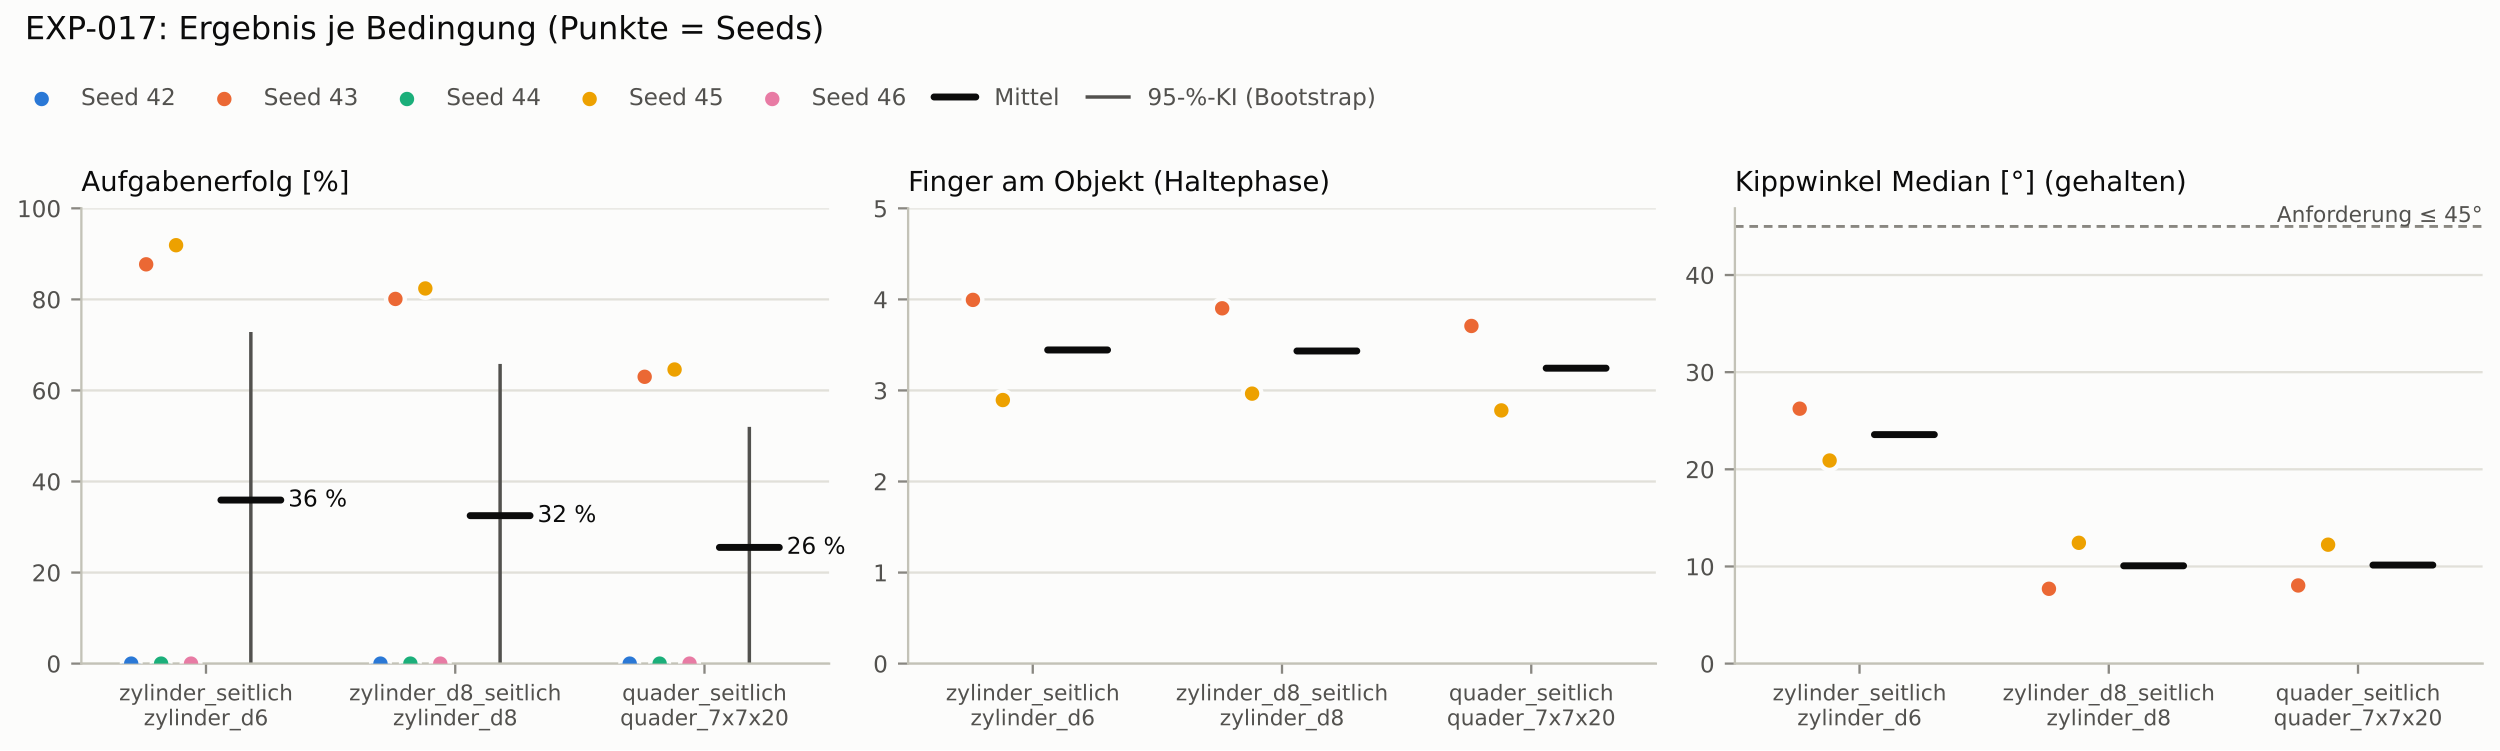
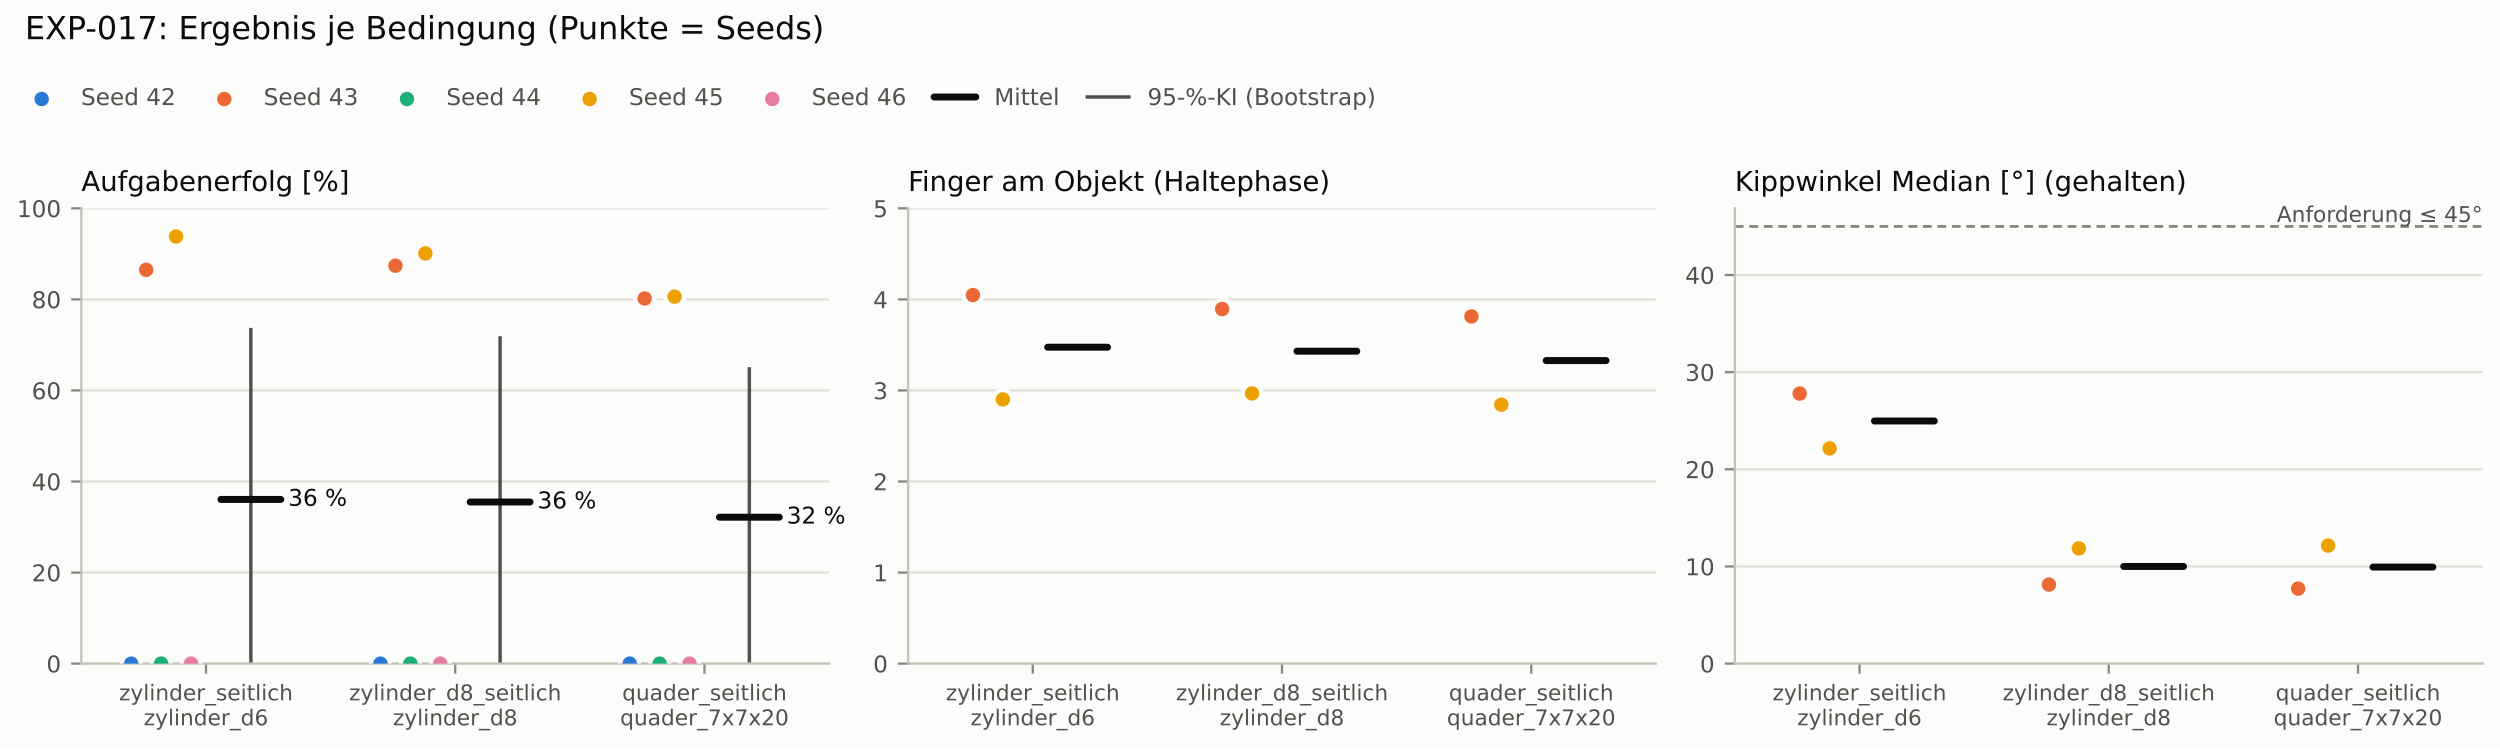
<svg xmlns="http://www.w3.org/2000/svg" xmlns:xlink="http://www.w3.org/1999/xlink" width="864pt" height="259.2pt" viewBox="0 0 864 259.2" version="1.1">
  <defs>
    <style type="text/css">*{stroke-linejoin: round; stroke-linecap: butt}</style>
  </defs>
  <g id="figure_1">
    <g id="patch_1">
      <path d="M 0 259.2  L 864 259.2  L 864 0  L 0 0  z " style="fill: #fcfcfb" />
    </g>
    <g id="axes_1">
      <g id="patch_2">
        <path d="M 28.12 229.343  L 286.54 229.343  L 286.54 72  L 28.12 72  z " style="fill: #fcfcfb" />
      </g>
      <g id="matplotlib.axis_1">
        <g id="xtick_1">
          <g id="line2d_1">
            <defs>
              <path id="m58accb9213" d="M 0 0  L 0 3.5  " style="stroke: #898781; stroke-width: 0.8" />
            </defs>
            <g>
              <use xlink:href="#m58accb9213" x="71.19" y="229.343" style="fill: #898781; stroke: #898781; stroke-width: 0.8" />
            </g>
          </g>
          <g id="text_1">
            <text style="font-size: 7.5px; font-family: 'DejaVu Sans'; fill: #52514e" transform="translate(41.14254 242.0418)">zylinder_seitlich</text>
            <text style="font-size: 7.5px; font-family: 'DejaVu Sans'; fill: #52514e" transform="translate(49.67086 250.6488)">zylinder_d6</text>
          </g>
        </g>
        <g id="xtick_2">
          <g id="line2d_2">
            <g>
              <use xlink:href="#m58accb9213" x="157.33" y="229.343" style="fill: #898781; stroke: #898781; stroke-width: 0.8" />
            </g>
          </g>
          <g id="text_2">
            <text style="font-size: 7.5px; font-family: 'DejaVu Sans'; fill: #52514e" transform="translate(120.6409 242.0418)">zylinder_d8_seitlich</text>
            <text style="font-size: 7.5px; font-family: 'DejaVu Sans'; fill: #52514e" transform="translate(135.8109 250.6488)">zylinder_d8</text>
          </g>
        </g>
        <g id="xtick_3">
          <g id="line2d_3">
            <g>
              <use xlink:href="#m58accb9213" x="243.47" y="229.343" style="fill: #898781; stroke: #898781; stroke-width: 0.8" />
            </g>
          </g>
          <g id="text_3">
            <text style="font-size: 7.5px; font-family: 'DejaVu Sans'; fill: #52514e" transform="translate(215.0151 242.0418)">quader_seitlich</text>
            <text style="font-size: 7.5px; font-family: 'DejaVu Sans'; fill: #52514e" transform="translate(214.3272 250.6488)">quader_7x7x20</text>
          </g>
        </g>
      </g>
      <g id="matplotlib.axis_2">
        <g id="ytick_1">
          <g id="line2d_4">
            <path d="M 28.12 229.343  L 286.54 229.343  " clip-path="url(#p3644f86f65)" style="fill: none; stroke: #e1e0d9; stroke-width: 0.8; stroke-linecap: square" />
          </g>
          <g id="line2d_5">
            <defs>
              <path id="m9dad78883e" d="M 0 0  L -3.5 0  " style="stroke: #898781; stroke-width: 0.8" />
            </defs>
            <g>
              <use xlink:href="#m9dad78883e" x="28.12" y="229.343" style="fill: #898781; stroke: #898781; stroke-width: 0.8" />
            </g>
          </g>
          <g id="text_4">
            <text style="font-size: 8px; font-family: 'DejaVu Sans'; text-anchor: end; fill: #52514e" x="21.12" y="232.382" transform="rotate(-0 21.12 232.3824)">0</text>
          </g>
        </g>
        <g id="ytick_2">
          <g id="line2d_6">
            <path d="M 28.12 197.874  L 286.54 197.874  " clip-path="url(#p3644f86f65)" style="fill: none; stroke: #e1e0d9; stroke-width: 0.8; stroke-linecap: square" />
          </g>
          <g id="line2d_7">
            <g>
              <use xlink:href="#m9dad78883e" x="28.12" y="197.874" style="fill: #898781; stroke: #898781; stroke-width: 0.8" />
            </g>
          </g>
          <g id="text_5">
            <text style="font-size: 8px; font-family: 'DejaVu Sans'; text-anchor: end; fill: #52514e" x="21.12" y="200.914" transform="rotate(-0 21.12 200.9138)">20</text>
          </g>
        </g>
        <g id="ytick_3">
          <g id="line2d_8">
            <path d="M 28.12 166.406  L 286.54 166.406  " clip-path="url(#p3644f86f65)" style="fill: none; stroke: #e1e0d9; stroke-width: 0.8; stroke-linecap: square" />
          </g>
          <g id="line2d_9">
            <g>
              <use xlink:href="#m9dad78883e" x="28.12" y="166.406" style="fill: #898781; stroke: #898781; stroke-width: 0.8" />
            </g>
          </g>
          <g id="text_6">
            <text style="font-size: 8px; font-family: 'DejaVu Sans'; text-anchor: end; fill: #52514e" x="21.12" y="169.445" transform="rotate(-0 21.12 169.4452)">40</text>
          </g>
        </g>
        <g id="ytick_4">
          <g id="line2d_10">
            <path d="M 28.12 134.937  L 286.54 134.937  " clip-path="url(#p3644f86f65)" style="fill: none; stroke: #e1e0d9; stroke-width: 0.8; stroke-linecap: square" />
          </g>
          <g id="line2d_11">
            <g>
              <use xlink:href="#m9dad78883e" x="28.12" y="134.937" style="fill: #898781; stroke: #898781; stroke-width: 0.8" />
            </g>
          </g>
          <g id="text_7">
            <text style="font-size: 8px; font-family: 'DejaVu Sans'; text-anchor: end; fill: #52514e" x="21.12" y="137.977" transform="rotate(-0 21.12 137.9766)">60</text>
          </g>
        </g>
        <g id="ytick_5">
          <g id="line2d_12">
            <path d="M 28.12 103.469  L 286.54 103.469  " clip-path="url(#p3644f86f65)" style="fill: none; stroke: #e1e0d9; stroke-width: 0.8; stroke-linecap: square" />
          </g>
          <g id="line2d_13">
            <g>
              <use xlink:href="#m9dad78883e" x="28.12" y="103.469" style="fill: #898781; stroke: #898781; stroke-width: 0.8" />
            </g>
          </g>
          <g id="text_8">
            <text style="font-size: 8px; font-family: 'DejaVu Sans'; text-anchor: end; fill: #52514e" x="21.12" y="106.508" transform="rotate(-0 21.12 106.508)">80</text>
          </g>
        </g>
        <g id="ytick_6">
          <g id="line2d_14">
            <path d="M 28.12 72  L 286.54 72  " clip-path="url(#p3644f86f65)" style="fill: none; stroke: #e1e0d9; stroke-width: 0.8; stroke-linecap: square" />
          </g>
          <g id="line2d_15">
            <g>
              <use xlink:href="#m9dad78883e" x="28.12" y="72" style="fill: #898781; stroke: #898781; stroke-width: 0.8" />
            </g>
          </g>
          <g id="text_9">
            <text style="font-size: 8px; font-family: 'DejaVu Sans'; text-anchor: end; fill: #52514e" x="21.12" y="75.039" transform="rotate(-0 21.12 75.03938)">100</text>
          </g>
        </g>
      </g>
      <g id="line2d_16">
-         <path d="M 86.695 229.343  L 86.695 115.33  " clip-path="url(#p3644f86f65)" style="fill: none; stroke: #52514e; stroke-width: 1.2; stroke-linecap: square" />
+         <path d="M 86.695 229.343  L 86.695 113.913  " clip-path="url(#p3644f86f65)" style="fill: none; stroke: #52514e; stroke-width: 1.2; stroke-linecap: square" />
      </g>
      <g id="line2d_17">
-         <path d="M 172.835 229.343  L 172.835 126.377  " clip-path="url(#p3644f86f65)" style="fill: none; stroke: #52514e; stroke-width: 1.2; stroke-linecap: square" />
+         <path d="M 172.835 229.343  L 172.835 116.811  " clip-path="url(#p3644f86f65)" style="fill: none; stroke: #52514e; stroke-width: 1.2; stroke-linecap: square" />
      </g>
      <g id="line2d_18">
-         <path d="M 258.975 229.343  L 258.975 148.122  " clip-path="url(#p3644f86f65)" style="fill: none; stroke: #52514e; stroke-width: 1.2; stroke-linecap: square" />
+         <path d="M 258.975 229.343  L 258.975 127.511  " clip-path="url(#p3644f86f65)" style="fill: none; stroke: #52514e; stroke-width: 1.2; stroke-linecap: square" />
      </g>
      <g id="patch_3">
        <path d="M 28.12 229.343  L 28.12 72  " style="fill: none; stroke: #c3c2b7; stroke-width: 0.8; stroke-linejoin: miter; stroke-linecap: square" />
      </g>
      <g id="patch_4">
        <path d="M 28.12 229.343  L 286.54 229.343  " style="fill: none; stroke: #c3c2b7; stroke-width: 0.8; stroke-linejoin: miter; stroke-linecap: square" />
      </g>
      <g id="PathCollection_1">
        <defs>
          <path id="mca039b3b7a" d="M 0 3.24  C 0.859 3.24 1.684 2.899 2.291 2.291  C 2.899 1.684 3.24 0.859 3.24 0  C 3.24 -0.859 2.899 -1.684 2.291 -2.291  C 1.684 -2.899 0.859 -3.24 0 -3.24  C -0.859 -3.24 -1.684 -2.899 -2.291 -2.291  C -2.899 -1.684 -3.24 -0.859 -3.24 0  C -3.24 0.859 -2.899 1.684 -2.291 2.291  C -1.684 2.899 -0.859 3.24 0 3.24  z " style="stroke: #fcfcfb; stroke-width: 1.5" />
        </defs>
        <g clip-path="url(#p3644f86f65)">
          <use xlink:href="#mca039b3b7a" x="45.348" y="229.343" style="fill: #2a78d6; stroke: #fcfcfb; stroke-width: 1.5" />
        </g>
      </g>
      <g id="PathCollection_2">
        <defs>
          <path id="mad60531d98" d="M 0 3.24  C 0.859 3.24 1.684 2.899 2.291 2.291  C 2.899 1.684 3.24 0.859 3.24 0  C 3.24 -0.859 2.899 -1.684 2.291 -2.291  C 1.684 -2.899 0.859 -3.24 0 -3.24  C -0.859 -3.24 -1.684 -2.899 -2.291 -2.291  C -2.899 -1.684 -3.24 -0.859 -3.24 0  C -3.24 0.859 -2.899 1.684 -2.291 2.291  C -1.684 2.899 -0.859 3.24 0 3.24  z " style="stroke: #fcfcfb; stroke-width: 1.5" />
        </defs>
        <g clip-path="url(#p3644f86f65)">
-           <use xlink:href="#mad60531d98" x="50.516" y="91.353" style="fill: #eb6834; stroke: #fcfcfb; stroke-width: 1.5" />
+           <use xlink:href="#mad60531d98" x="50.516" y="93.241" style="fill: #eb6834; stroke: #fcfcfb; stroke-width: 1.5" />
        </g>
      </g>
      <g id="PathCollection_3">
        <defs>
          <path id="m714ce0a95e" d="M 0 3.24  C 0.859 3.24 1.684 2.899 2.291 2.291  C 2.899 1.684 3.24 0.859 3.24 0  C 3.24 -0.859 2.899 -1.684 2.291 -2.291  C 1.684 -2.899 0.859 -3.24 0 -3.24  C -0.859 -3.24 -1.684 -2.899 -2.291 -2.291  C -2.899 -1.684 -3.24 -0.859 -3.24 0  C -3.24 0.859 -2.899 1.684 -2.291 2.291  C -1.684 2.899 -0.859 3.24 0 3.24  z " style="stroke: #fcfcfb; stroke-width: 1.5" />
        </defs>
        <g clip-path="url(#p3644f86f65)">
          <use xlink:href="#m714ce0a95e" x="55.685" y="229.343" style="fill: #1baf7a; stroke: #fcfcfb; stroke-width: 1.5" />
        </g>
      </g>
      <g id="PathCollection_4">
        <defs>
          <path id="m7a2aedde1b" d="M 0 3.24  C 0.859 3.24 1.684 2.899 2.291 2.291  C 2.899 1.684 3.24 0.859 3.24 0  C 3.24 -0.859 2.899 -1.684 2.291 -2.291  C 1.684 -2.899 0.859 -3.24 0 -3.24  C -0.859 -3.24 -1.684 -2.899 -2.291 -2.291  C -2.899 -1.684 -3.24 -0.859 -3.24 0  C -3.24 0.859 -2.899 1.684 -2.291 2.291  C -1.684 2.899 -0.859 3.24 0 3.24  z " style="stroke: #fcfcfb; stroke-width: 1.5" />
        </defs>
        <g clip-path="url(#p3644f86f65)">
-           <use xlink:href="#m7a2aedde1b" x="60.853" y="84.745" style="fill: #eda100; stroke: #fcfcfb; stroke-width: 1.5" />
+           <use xlink:href="#m7a2aedde1b" x="60.853" y="81.755" style="fill: #eda100; stroke: #fcfcfb; stroke-width: 1.5" />
        </g>
      </g>
      <g id="PathCollection_5">
        <defs>
          <path id="md37247794b" d="M 0 3.24  C 0.859 3.24 1.684 2.899 2.291 2.291  C 2.899 1.684 3.24 0.859 3.24 0  C 3.24 -0.859 2.899 -1.684 2.291 -2.291  C 1.684 -2.899 0.859 -3.24 0 -3.24  C -0.859 -3.24 -1.684 -2.899 -2.291 -2.291  C -2.899 -1.684 -3.24 -0.859 -3.24 0  C -3.24 0.859 -2.899 1.684 -2.291 2.291  C -1.684 2.899 -0.859 3.24 0 3.24  z " style="stroke: #fcfcfb; stroke-width: 1.5" />
        </defs>
        <g clip-path="url(#p3644f86f65)">
          <use xlink:href="#md37247794b" x="66.022" y="229.343" style="fill: #e87ba4; stroke: #fcfcfb; stroke-width: 1.5" />
        </g>
      </g>
      <g id="text_10">
-         <text style="font-size: 8px; font-family: 'DejaVu Sans'; text-anchor: start; fill: #0b0b0b" x="99.616" y="175.033" transform="rotate(-0 99.6162 175.0329)">36 %</text>
+         <text style="font-size: 8px; font-family: 'DejaVu Sans'; text-anchor: start; fill: #0b0b0b" x="99.616" y="174.813" transform="rotate(-0 99.6162 174.8126)">36 %</text>
      </g>
      <g id="PathCollection_6">
        <g clip-path="url(#p3644f86f65)">
          <use xlink:href="#mca039b3b7a" x="131.488" y="229.343" style="fill: #2a78d6; stroke: #fcfcfb; stroke-width: 1.5" />
        </g>
      </g>
      <g id="PathCollection_7">
        <g clip-path="url(#p3644f86f65)">
-           <use xlink:href="#mad60531d98" x="136.656" y="103.311" style="fill: #eb6834; stroke: #fcfcfb; stroke-width: 1.5" />
+           <use xlink:href="#mad60531d98" x="136.656" y="91.825" style="fill: #eb6834; stroke: #fcfcfb; stroke-width: 1.5" />
        </g>
      </g>
      <g id="PathCollection_8">
        <g clip-path="url(#p3644f86f65)">
          <use xlink:href="#m714ce0a95e" x="141.825" y="229.343" style="fill: #1baf7a; stroke: #fcfcfb; stroke-width: 1.5" />
        </g>
      </g>
      <g id="PathCollection_9">
        <g clip-path="url(#p3644f86f65)">
-           <use xlink:href="#m7a2aedde1b" x="146.993" y="99.692" style="fill: #eda100; stroke: #fcfcfb; stroke-width: 1.5" />
+           <use xlink:href="#m7a2aedde1b" x="146.993" y="87.577" style="fill: #eda100; stroke: #fcfcfb; stroke-width: 1.5" />
        </g>
      </g>
      <g id="PathCollection_10">
        <g clip-path="url(#p3644f86f65)">
          <use xlink:href="#md37247794b" x="152.162" y="229.343" style="fill: #e87ba4; stroke: #fcfcfb; stroke-width: 1.5" />
        </g>
      </g>
      <g id="text_11">
-         <text style="font-size: 8px; font-family: 'DejaVu Sans'; text-anchor: start; fill: #0b0b0b" x="185.756" y="180.414" transform="rotate(-0 185.7562 180.414)">32 %</text>
+         <text style="font-size: 8px; font-family: 'DejaVu Sans'; text-anchor: start; fill: #0b0b0b" x="185.756" y="175.694" transform="rotate(-0 185.7562 175.6937)">36 %</text>
      </g>
      <g id="PathCollection_11">
        <g clip-path="url(#p3644f86f65)">
          <use xlink:href="#mca039b3b7a" x="217.628" y="229.343" style="fill: #2a78d6; stroke: #fcfcfb; stroke-width: 1.5" />
        </g>
      </g>
      <g id="PathCollection_12">
        <g clip-path="url(#p3644f86f65)">
-           <use xlink:href="#mad60531d98" x="222.796" y="130.217" style="fill: #eb6834; stroke: #fcfcfb; stroke-width: 1.5" />
+           <use xlink:href="#mad60531d98" x="222.796" y="103.154" style="fill: #eb6834; stroke: #fcfcfb; stroke-width: 1.5" />
        </g>
      </g>
      <g id="PathCollection_13">
        <g clip-path="url(#p3644f86f65)">
          <use xlink:href="#m714ce0a95e" x="227.965" y="229.343" style="fill: #1baf7a; stroke: #fcfcfb; stroke-width: 1.5" />
        </g>
      </g>
      <g id="PathCollection_14">
        <g clip-path="url(#p3644f86f65)">
-           <use xlink:href="#m7a2aedde1b" x="233.133" y="127.699" style="fill: #eda100; stroke: #fcfcfb; stroke-width: 1.5" />
+           <use xlink:href="#m7a2aedde1b" x="233.133" y="102.525" style="fill: #eda100; stroke: #fcfcfb; stroke-width: 1.5" />
        </g>
      </g>
      <g id="PathCollection_15">
        <g clip-path="url(#p3644f86f65)">
          <use xlink:href="#md37247794b" x="238.302" y="229.343" style="fill: #e87ba4; stroke: #fcfcfb; stroke-width: 1.5" />
        </g>
      </g>
      <g id="text_12">
-         <text style="font-size: 8px; font-family: 'DejaVu Sans'; text-anchor: start; fill: #0b0b0b" x="271.896" y="191.397" transform="rotate(-0 271.8962 191.3966)">26 %</text>
+         <text style="font-size: 8px; font-family: 'DejaVu Sans'; text-anchor: start; fill: #0b0b0b" x="271.896" y="180.949" transform="rotate(-0 271.8962 180.949)">32 %</text>
      </g>
      <g id="text_13">
        <text style="font-size: 9.5px; font-family: 'DejaVu Sans'; text-anchor: start; fill: #0b0b0b" x="28.12" y="66" transform="rotate(-0 28.12 66)">Aufgabenerfolg [%]</text>
      </g>
      <g id="line2d_19">
-         <path d="M 76.358 172.825  L 97.032 172.825  " clip-path="url(#p3644f86f65)" style="fill: none; stroke: #0b0b0b; stroke-width: 2.4; stroke-linecap: round" />
+         <path d="M 76.358 172.605  L 97.032 172.605  " clip-path="url(#p3644f86f65)" style="fill: none; stroke: #0b0b0b; stroke-width: 2.4; stroke-linecap: round" />
      </g>
      <g id="line2d_20">
-         <path d="M 162.498 178.207  L 183.172 178.207  " clip-path="url(#p3644f86f65)" style="fill: none; stroke: #0b0b0b; stroke-width: 2.4; stroke-linecap: round" />
+         <path d="M 162.498 173.486  L 183.172 173.486  " clip-path="url(#p3644f86f65)" style="fill: none; stroke: #0b0b0b; stroke-width: 2.4; stroke-linecap: round" />
      </g>
      <g id="line2d_21">
-         <path d="M 248.638 189.189  L 269.312 189.189  " clip-path="url(#p3644f86f65)" style="fill: none; stroke: #0b0b0b; stroke-width: 2.4; stroke-linecap: round" />
+         <path d="M 248.638 178.741  L 269.312 178.741  " clip-path="url(#p3644f86f65)" style="fill: none; stroke: #0b0b0b; stroke-width: 2.4; stroke-linecap: round" />
      </g>
    </g>
    <g id="axes_2">
      <g id="patch_5">
        <path d="M 313.85 229.343  L 572.27 229.343  L 572.27 72  L 313.85 72  z " style="fill: #fcfcfb" />
      </g>
      <g id="matplotlib.axis_3">
        <g id="xtick_4">
          <g id="line2d_22">
            <g>
              <use xlink:href="#m58accb9213" x="356.92" y="229.343" style="fill: #898781; stroke: #898781; stroke-width: 0.8" />
            </g>
          </g>
          <g id="text_14">
            <text style="font-size: 7.5px; font-family: 'DejaVu Sans'; fill: #52514e" transform="translate(326.8725 242.0418)">zylinder_seitlich</text>
            <text style="font-size: 7.5px; font-family: 'DejaVu Sans'; fill: #52514e" transform="translate(335.4009 250.6488)">zylinder_d6</text>
          </g>
        </g>
        <g id="xtick_5">
          <g id="line2d_23">
            <g>
              <use xlink:href="#m58accb9213" x="443.06" y="229.343" style="fill: #898781; stroke: #898781; stroke-width: 0.8" />
            </g>
          </g>
          <g id="text_15">
            <text style="font-size: 7.5px; font-family: 'DejaVu Sans'; fill: #52514e" transform="translate(406.3709 242.0418)">zylinder_d8_seitlich</text>
            <text style="font-size: 7.5px; font-family: 'DejaVu Sans'; fill: #52514e" transform="translate(421.5409 250.6488)">zylinder_d8</text>
          </g>
        </g>
        <g id="xtick_6">
          <g id="line2d_24">
            <g>
              <use xlink:href="#m58accb9213" x="529.2" y="229.343" style="fill: #898781; stroke: #898781; stroke-width: 0.8" />
            </g>
          </g>
          <g id="text_16">
            <text style="font-size: 7.5px; font-family: 'DejaVu Sans'; fill: #52514e" transform="translate(500.7451 242.0418)">quader_seitlich</text>
            <text style="font-size: 7.5px; font-family: 'DejaVu Sans'; fill: #52514e" transform="translate(500.0572 250.6488)">quader_7x7x20</text>
          </g>
        </g>
      </g>
      <g id="matplotlib.axis_4">
        <g id="ytick_7">
          <g id="line2d_25">
            <path d="M 313.85 229.343  L 572.27 229.343  " clip-path="url(#pb0e42f1c8e)" style="fill: none; stroke: #e1e0d9; stroke-width: 0.8; stroke-linecap: square" />
          </g>
          <g id="line2d_26">
            <g>
              <use xlink:href="#m9dad78883e" x="313.85" y="229.343" style="fill: #898781; stroke: #898781; stroke-width: 0.8" />
            </g>
          </g>
          <g id="text_17">
            <text style="font-size: 8px; font-family: 'DejaVu Sans'; text-anchor: end; fill: #52514e" x="306.85" y="232.382" transform="rotate(-0 306.85 232.3824)">0</text>
          </g>
        </g>
        <g id="ytick_8">
          <g id="line2d_27">
            <path d="M 313.85 197.874  L 572.27 197.874  " clip-path="url(#pb0e42f1c8e)" style="fill: none; stroke: #e1e0d9; stroke-width: 0.8; stroke-linecap: square" />
          </g>
          <g id="line2d_28">
            <g>
              <use xlink:href="#m9dad78883e" x="313.85" y="197.874" style="fill: #898781; stroke: #898781; stroke-width: 0.8" />
            </g>
          </g>
          <g id="text_18">
            <text style="font-size: 8px; font-family: 'DejaVu Sans'; text-anchor: end; fill: #52514e" x="306.85" y="200.914" transform="rotate(-0 306.85 200.9138)">1</text>
          </g>
        </g>
        <g id="ytick_9">
          <g id="line2d_29">
            <path d="M 313.85 166.406  L 572.27 166.406  " clip-path="url(#pb0e42f1c8e)" style="fill: none; stroke: #e1e0d9; stroke-width: 0.8; stroke-linecap: square" />
          </g>
          <g id="line2d_30">
            <g>
              <use xlink:href="#m9dad78883e" x="313.85" y="166.406" style="fill: #898781; stroke: #898781; stroke-width: 0.8" />
            </g>
          </g>
          <g id="text_19">
            <text style="font-size: 8px; font-family: 'DejaVu Sans'; text-anchor: end; fill: #52514e" x="306.85" y="169.445" transform="rotate(-0 306.85 169.4452)">2</text>
          </g>
        </g>
        <g id="ytick_10">
          <g id="line2d_31">
            <path d="M 313.85 134.937  L 572.27 134.937  " clip-path="url(#pb0e42f1c8e)" style="fill: none; stroke: #e1e0d9; stroke-width: 0.8; stroke-linecap: square" />
          </g>
          <g id="line2d_32">
            <g>
              <use xlink:href="#m9dad78883e" x="313.85" y="134.937" style="fill: #898781; stroke: #898781; stroke-width: 0.8" />
            </g>
          </g>
          <g id="text_20">
            <text style="font-size: 8px; font-family: 'DejaVu Sans'; text-anchor: end; fill: #52514e" x="306.85" y="137.977" transform="rotate(-0 306.85 137.9766)">3</text>
          </g>
        </g>
        <g id="ytick_11">
          <g id="line2d_33">
            <path d="M 313.85 103.469  L 572.27 103.469  " clip-path="url(#pb0e42f1c8e)" style="fill: none; stroke: #e1e0d9; stroke-width: 0.8; stroke-linecap: square" />
          </g>
          <g id="line2d_34">
            <g>
              <use xlink:href="#m9dad78883e" x="313.85" y="103.469" style="fill: #898781; stroke: #898781; stroke-width: 0.8" />
            </g>
          </g>
          <g id="text_21">
            <text style="font-size: 8px; font-family: 'DejaVu Sans'; text-anchor: end; fill: #52514e" x="306.85" y="106.508" transform="rotate(-0 306.85 106.508)">4</text>
          </g>
        </g>
        <g id="ytick_12">
          <g id="line2d_35">
            <path d="M 313.85 72  L 572.27 72  " clip-path="url(#pb0e42f1c8e)" style="fill: none; stroke: #e1e0d9; stroke-width: 0.8; stroke-linecap: square" />
          </g>
          <g id="line2d_36">
            <g>
              <use xlink:href="#m9dad78883e" x="313.85" y="72" style="fill: #898781; stroke: #898781; stroke-width: 0.8" />
            </g>
          </g>
          <g id="text_22">
            <text style="font-size: 8px; font-family: 'DejaVu Sans'; text-anchor: end; fill: #52514e" x="306.85" y="75.039" transform="rotate(-0 306.85 75.03938)">5</text>
          </g>
        </g>
      </g>
      <g id="patch_6">
        <path d="M 313.85 229.343  L 313.85 72  " style="fill: none; stroke: #c3c2b7; stroke-width: 0.8; stroke-linejoin: miter; stroke-linecap: square" />
      </g>
      <g id="patch_7">
        <path d="M 313.85 229.343  L 572.27 229.343  " style="fill: none; stroke: #c3c2b7; stroke-width: 0.8; stroke-linejoin: miter; stroke-linecap: square" />
      </g>
      <g id="PathCollection_16">
        <g clip-path="url(#pb0e42f1c8e)">
-           <use xlink:href="#mad60531d98" x="336.246" y="103.644" style="fill: #eb6834; stroke: #fcfcfb; stroke-width: 1.5" />
+           <use xlink:href="#mad60531d98" x="336.246" y="101.968" style="fill: #eb6834; stroke: #fcfcfb; stroke-width: 1.5" />
        </g>
      </g>
      <g id="PathCollection_17">
        <g clip-path="url(#pb0e42f1c8e)">
-           <use xlink:href="#m7a2aedde1b" x="346.583" y="138.254" style="fill: #eda100; stroke: #fcfcfb; stroke-width: 1.5" />
+           <use xlink:href="#m7a2aedde1b" x="346.583" y="138.031" style="fill: #eda100; stroke: #fcfcfb; stroke-width: 1.5" />
        </g>
      </g>
      <g id="PathCollection_18">
        <g clip-path="url(#pb0e42f1c8e)">
-           <use xlink:href="#mad60531d98" x="422.386" y="106.551" style="fill: #eb6834; stroke: #fcfcfb; stroke-width: 1.5" />
+           <use xlink:href="#mad60531d98" x="422.386" y="106.8" style="fill: #eb6834; stroke: #fcfcfb; stroke-width: 1.5" />
        </g>
      </g>
      <g id="PathCollection_19">
        <g clip-path="url(#pb0e42f1c8e)">
-           <use xlink:href="#m7a2aedde1b" x="432.723" y="136.041" style="fill: #eda100; stroke: #fcfcfb; stroke-width: 1.5" />
+           <use xlink:href="#m7a2aedde1b" x="432.723" y="135.965" style="fill: #eda100; stroke: #fcfcfb; stroke-width: 1.5" />
        </g>
      </g>
      <g id="PathCollection_20">
        <g clip-path="url(#pb0e42f1c8e)">
-           <use xlink:href="#mad60531d98" x="508.526" y="112.653" style="fill: #eb6834; stroke: #fcfcfb; stroke-width: 1.5" />
+           <use xlink:href="#mad60531d98" x="508.526" y="109.372" style="fill: #eb6834; stroke: #fcfcfb; stroke-width: 1.5" />
        </g>
      </g>
      <g id="PathCollection_21">
        <g clip-path="url(#pb0e42f1c8e)">
-           <use xlink:href="#m7a2aedde1b" x="518.863" y="141.838" style="fill: #eda100; stroke: #fcfcfb; stroke-width: 1.5" />
+           <use xlink:href="#m7a2aedde1b" x="518.863" y="139.855" style="fill: #eda100; stroke: #fcfcfb; stroke-width: 1.5" />
        </g>
      </g>
      <g id="text_23">
        <text style="font-size: 9.5px; font-family: 'DejaVu Sans'; text-anchor: start; fill: #0b0b0b" x="313.85" y="66" transform="rotate(-0 313.85 66)">Finger am Objekt (Haltephase)</text>
      </g>
      <g id="line2d_37">
-         <path d="M 362.088 120.949  L 382.762 120.949  " clip-path="url(#pb0e42f1c8e)" style="fill: none; stroke: #0b0b0b; stroke-width: 2.4; stroke-linecap: round" />
+         <path d="M 362.088 119.999  L 382.762 119.999  " clip-path="url(#pb0e42f1c8e)" style="fill: none; stroke: #0b0b0b; stroke-width: 2.4; stroke-linecap: round" />
      </g>
      <g id="line2d_38">
-         <path d="M 448.228 121.296  L 468.902 121.296  " clip-path="url(#pb0e42f1c8e)" style="fill: none; stroke: #0b0b0b; stroke-width: 2.4; stroke-linecap: round" />
+         <path d="M 448.228 121.383  L 468.902 121.383  " clip-path="url(#pb0e42f1c8e)" style="fill: none; stroke: #0b0b0b; stroke-width: 2.4; stroke-linecap: round" />
      </g>
      <g id="line2d_39">
-         <path d="M 534.368 127.246  L 555.042 127.246  " clip-path="url(#pb0e42f1c8e)" style="fill: none; stroke: #0b0b0b; stroke-width: 2.4; stroke-linecap: round" />
+         <path d="M 534.368 124.613  L 555.042 124.613  " clip-path="url(#pb0e42f1c8e)" style="fill: none; stroke: #0b0b0b; stroke-width: 2.4; stroke-linecap: round" />
      </g>
    </g>
    <g id="axes_3">
      <g id="patch_8">
        <path d="M 599.58 229.343  L 858 229.343  L 858 72  L 599.58 72  z " style="fill: #fcfcfb" />
      </g>
      <g id="matplotlib.axis_5">
        <g id="xtick_7">
          <g id="line2d_40">
            <g>
              <use xlink:href="#m58accb9213" x="642.65" y="229.343" style="fill: #898781; stroke: #898781; stroke-width: 0.8" />
            </g>
          </g>
          <g id="text_24">
            <text style="font-size: 7.5px; font-family: 'DejaVu Sans'; fill: #52514e" transform="translate(612.6025 242.0418)">zylinder_seitlich</text>
            <text style="font-size: 7.5px; font-family: 'DejaVu Sans'; fill: #52514e" transform="translate(621.1309 250.6488)">zylinder_d6</text>
          </g>
        </g>
        <g id="xtick_8">
          <g id="line2d_41">
            <g>
              <use xlink:href="#m58accb9213" x="728.79" y="229.343" style="fill: #898781; stroke: #898781; stroke-width: 0.8" />
            </g>
          </g>
          <g id="text_25">
            <text style="font-size: 7.5px; font-family: 'DejaVu Sans'; fill: #52514e" transform="translate(692.1009 242.0418)">zylinder_d8_seitlich</text>
            <text style="font-size: 7.5px; font-family: 'DejaVu Sans'; fill: #52514e" transform="translate(707.2709 250.6488)">zylinder_d8</text>
          </g>
        </g>
        <g id="xtick_9">
          <g id="line2d_42">
            <g>
              <use xlink:href="#m58accb9213" x="814.93" y="229.343" style="fill: #898781; stroke: #898781; stroke-width: 0.8" />
            </g>
          </g>
          <g id="text_26">
            <text style="font-size: 7.5px; font-family: 'DejaVu Sans'; fill: #52514e" transform="translate(786.4751 242.0418)">quader_seitlich</text>
            <text style="font-size: 7.5px; font-family: 'DejaVu Sans'; fill: #52514e" transform="translate(785.7872 250.6488)">quader_7x7x20</text>
          </g>
        </g>
      </g>
      <g id="matplotlib.axis_6">
        <g id="ytick_13">
          <g id="line2d_43">
            <path d="M 599.58 229.343  L 858 229.343  " clip-path="url(#p6bdc76db6e)" style="fill: none; stroke: #e1e0d9; stroke-width: 0.8; stroke-linecap: square" />
          </g>
          <g id="line2d_44">
            <g>
              <use xlink:href="#m9dad78883e" x="599.58" y="229.343" style="fill: #898781; stroke: #898781; stroke-width: 0.8" />
            </g>
          </g>
          <g id="text_27">
            <text style="font-size: 8px; font-family: 'DejaVu Sans'; text-anchor: end; fill: #52514e" x="592.58" y="232.382" transform="rotate(-0 592.58 232.3824)">0</text>
          </g>
        </g>
        <g id="ytick_14">
          <g id="line2d_45">
            <path d="M 599.58 195.769  L 858 195.769  " clip-path="url(#p6bdc76db6e)" style="fill: none; stroke: #e1e0d9; stroke-width: 0.8; stroke-linecap: square" />
          </g>
          <g id="line2d_46">
            <g>
              <use xlink:href="#m9dad78883e" x="599.58" y="195.769" style="fill: #898781; stroke: #898781; stroke-width: 0.8" />
            </g>
          </g>
          <g id="text_28">
-             <text style="font-size: 8px; font-family: 'DejaVu Sans'; text-anchor: end; fill: #52514e" x="592.58" y="198.809" transform="rotate(-0 592.58 198.8086)">10</text>
+             <text style="font-size: 8px; font-family: 'DejaVu Sans'; text-anchor: end; fill: #52514e" x="592.58" y="198.808" transform="rotate(-0 592.58 198.808)">10</text>
          </g>
        </g>
        <g id="ytick_15">
          <g id="line2d_47">
-             <path d="M 599.58 162.196  L 858 162.196  " clip-path="url(#p6bdc76db6e)" style="fill: none; stroke: #e1e0d9; stroke-width: 0.8; stroke-linecap: square" />
+             <path d="M 599.58 162.194  L 858 162.194  " clip-path="url(#p6bdc76db6e)" style="fill: none; stroke: #e1e0d9; stroke-width: 0.8; stroke-linecap: square" />
          </g>
          <g id="line2d_48">
            <g>
-               <use xlink:href="#m9dad78883e" x="599.58" y="162.196" style="fill: #898781; stroke: #898781; stroke-width: 0.8" />
+               <use xlink:href="#m9dad78883e" x="599.58" y="162.194" style="fill: #898781; stroke: #898781; stroke-width: 0.8" />
            </g>
          </g>
          <g id="text_29">
-             <text style="font-size: 8px; font-family: 'DejaVu Sans'; text-anchor: end; fill: #52514e" x="592.58" y="165.235" transform="rotate(-0 592.58 165.2349)">20</text>
+             <text style="font-size: 8px; font-family: 'DejaVu Sans'; text-anchor: end; fill: #52514e" x="592.58" y="165.234" transform="rotate(-0 592.58 165.2337)">20</text>
          </g>
        </g>
        <g id="ytick_16">
          <g id="line2d_49">
-             <path d="M 599.58 128.622  L 858 128.622  " clip-path="url(#p6bdc76db6e)" style="fill: none; stroke: #e1e0d9; stroke-width: 0.8; stroke-linecap: square" />
+             <path d="M 599.58 128.62  L 858 128.62  " clip-path="url(#p6bdc76db6e)" style="fill: none; stroke: #e1e0d9; stroke-width: 0.8; stroke-linecap: square" />
          </g>
          <g id="line2d_50">
            <g>
-               <use xlink:href="#m9dad78883e" x="599.58" y="128.622" style="fill: #898781; stroke: #898781; stroke-width: 0.8" />
+               <use xlink:href="#m9dad78883e" x="599.58" y="128.62" style="fill: #898781; stroke: #898781; stroke-width: 0.8" />
            </g>
          </g>
          <g id="text_30">
-             <text style="font-size: 8px; font-family: 'DejaVu Sans'; text-anchor: end; fill: #52514e" x="592.58" y="131.661" transform="rotate(-0 592.58 131.6612)">30</text>
+             <text style="font-size: 8px; font-family: 'DejaVu Sans'; text-anchor: end; fill: #52514e" x="592.58" y="131.659" transform="rotate(-0 592.58 131.6593)">30</text>
          </g>
        </g>
        <g id="ytick_17">
          <g id="line2d_51">
-             <path d="M 599.58 95.048  L 858 95.048  " clip-path="url(#p6bdc76db6e)" style="fill: none; stroke: #e1e0d9; stroke-width: 0.8; stroke-linecap: square" />
+             <path d="M 599.58 95.046  L 858 95.046  " clip-path="url(#p6bdc76db6e)" style="fill: none; stroke: #e1e0d9; stroke-width: 0.8; stroke-linecap: square" />
          </g>
          <g id="line2d_52">
            <g>
-               <use xlink:href="#m9dad78883e" x="599.58" y="95.048" style="fill: #898781; stroke: #898781; stroke-width: 0.8" />
+               <use xlink:href="#m9dad78883e" x="599.58" y="95.046" style="fill: #898781; stroke: #898781; stroke-width: 0.8" />
            </g>
          </g>
          <g id="text_31">
-             <text style="font-size: 8px; font-family: 'DejaVu Sans'; text-anchor: end; fill: #52514e" x="592.58" y="98.087" transform="rotate(-0 592.58 98.08747)">40</text>
+             <text style="font-size: 8px; font-family: 'DejaVu Sans'; text-anchor: end; fill: #52514e" x="592.58" y="98.085" transform="rotate(-0 592.58 98.08498)">40</text>
          </g>
        </g>
      </g>
      <g id="line2d_53">
-         <path d="M 599.58 78.261  L 858 78.261  " clip-path="url(#p6bdc76db6e)" style="fill: none; stroke-dasharray: 3,2; stroke-dashoffset: 0; stroke: #898781" />
+         <path d="M 599.58 78.258  L 858 78.258  " clip-path="url(#p6bdc76db6e)" style="fill: none; stroke-dasharray: 3,2; stroke-dashoffset: 0; stroke: #898781" />
      </g>
      <g id="patch_9">
        <path d="M 599.58 229.343  L 599.58 72  " style="fill: none; stroke: #c3c2b7; stroke-width: 0.8; stroke-linejoin: miter; stroke-linecap: square" />
      </g>
      <g id="patch_10">
        <path d="M 599.58 229.343  L 858 229.343  " style="fill: none; stroke: #c3c2b7; stroke-width: 0.8; stroke-linejoin: miter; stroke-linecap: square" />
      </g>
      <g id="PathCollection_22">
        <g clip-path="url(#p6bdc76db6e)">
-           <use xlink:href="#mad60531d98" x="621.976" y="141.24" style="fill: #eb6834; stroke: #fcfcfb; stroke-width: 1.5" />
+           <use xlink:href="#mad60531d98" x="621.976" y="136.015" style="fill: #eb6834; stroke: #fcfcfb; stroke-width: 1.5" />
        </g>
      </g>
      <g id="PathCollection_23">
        <g clip-path="url(#p6bdc76db6e)">
-           <use xlink:href="#m7a2aedde1b" x="632.313" y="159.155" style="fill: #eda100; stroke: #fcfcfb; stroke-width: 1.5" />
+           <use xlink:href="#m7a2aedde1b" x="632.313" y="154.962" style="fill: #eda100; stroke: #fcfcfb; stroke-width: 1.5" />
        </g>
      </g>
      <g id="PathCollection_24">
        <g clip-path="url(#p6bdc76db6e)">
-           <use xlink:href="#mad60531d98" x="708.116" y="203.486" style="fill: #eb6834; stroke: #fcfcfb; stroke-width: 1.5" />
+           <use xlink:href="#mad60531d98" x="708.116" y="202.022" style="fill: #eb6834; stroke: #fcfcfb; stroke-width: 1.5" />
        </g>
      </g>
      <g id="PathCollection_25">
        <g clip-path="url(#p6bdc76db6e)">
-           <use xlink:href="#m7a2aedde1b" x="718.453" y="187.594" style="fill: #eda100; stroke: #fcfcfb; stroke-width: 1.5" />
+           <use xlink:href="#m7a2aedde1b" x="718.453" y="189.517" style="fill: #eda100; stroke: #fcfcfb; stroke-width: 1.5" />
        </g>
      </g>
      <g id="PathCollection_26">
        <g clip-path="url(#p6bdc76db6e)">
-           <use xlink:href="#mad60531d98" x="794.256" y="202.338" style="fill: #eb6834; stroke: #fcfcfb; stroke-width: 1.5" />
+           <use xlink:href="#mad60531d98" x="794.256" y="203.427" style="fill: #eb6834; stroke: #fcfcfb; stroke-width: 1.5" />
        </g>
      </g>
      <g id="PathCollection_27">
        <g clip-path="url(#p6bdc76db6e)">
-           <use xlink:href="#m7a2aedde1b" x="804.593" y="188.241" style="fill: #eda100; stroke: #fcfcfb; stroke-width: 1.5" />
+           <use xlink:href="#m7a2aedde1b" x="804.593" y="188.55" style="fill: #eda100; stroke: #fcfcfb; stroke-width: 1.5" />
        </g>
      </g>
      <g id="text_32">
-         <text style="font-size: 7.5px; font-family: 'DejaVu Sans'; text-anchor: end; fill: #52514e" x="858" y="76.701" transform="rotate(-0 858 76.70147)">Anforderung ≤ 45°</text>
+         <text style="font-size: 7.5px; font-family: 'DejaVu Sans'; text-anchor: end; fill: #52514e" x="858" y="76.699" transform="rotate(-0 858 76.69867)">Anforderung ≤ 45°</text>
      </g>
      <g id="text_33">
        <text style="font-size: 9.5px; font-family: 'DejaVu Sans'; text-anchor: start; fill: #0b0b0b" x="599.58" y="66" transform="rotate(-0 599.58 66)">Kippwinkel Median [°] (gehalten)</text>
      </g>
      <g id="line2d_54">
-         <path d="M 647.818 150.197  L 668.492 150.197  " clip-path="url(#p6bdc76db6e)" style="fill: none; stroke: #0b0b0b; stroke-width: 2.4; stroke-linecap: round" />
+         <path d="M 647.818 145.488  L 668.492 145.488  " clip-path="url(#p6bdc76db6e)" style="fill: none; stroke: #0b0b0b; stroke-width: 2.4; stroke-linecap: round" />
      </g>
      <g id="line2d_55">
-         <path d="M 733.958 195.54  L 754.632 195.54  " clip-path="url(#p6bdc76db6e)" style="fill: none; stroke: #0b0b0b; stroke-width: 2.4; stroke-linecap: round" />
+         <path d="M 733.958 195.769  L 754.632 195.769  " clip-path="url(#p6bdc76db6e)" style="fill: none; stroke: #0b0b0b; stroke-width: 2.4; stroke-linecap: round" />
      </g>
      <g id="line2d_56">
-         <path d="M 820.098 195.289  L 840.772 195.289  " clip-path="url(#p6bdc76db6e)" style="fill: none; stroke: #0b0b0b; stroke-width: 2.4; stroke-linecap: round" />
+         <path d="M 820.098 195.988  L 840.772 195.988  " clip-path="url(#p6bdc76db6e)" style="fill: none; stroke: #0b0b0b; stroke-width: 2.4; stroke-linecap: round" />
      </g>
    </g>
    <g id="text_34">
      <text style="font-size: 11px; font-family: 'DejaVu Sans'; text-anchor: start; fill: #0b0b0b" x="8.64" y="13.542" transform="rotate(-0 8.64 13.54228)">EXP-017: Ergebnis je Bedingung (Punkte = Seeds)</text>
    </g>
    <g id="legend_1">
      <g id="PathCollection_28">
        <g>
          <use xlink:href="#mca039b3b7a" x="14.4" y="34.219" style="fill: #2a78d6; stroke: #fcfcfb; stroke-width: 1.5" />
        </g>
      </g>
      <g id="text_35">
        <text style="font-size: 8px; font-family: 'DejaVu Sans'; text-anchor: start; fill: #52514e" x="28" y="36.319" transform="rotate(-0 28 36.31875)">Seed 42</text>
      </g>
      <g id="PathCollection_29">
        <g>
          <use xlink:href="#mad60531d98" x="77.525" y="34.219" style="fill: #eb6834; stroke: #fcfcfb; stroke-width: 1.5" />
        </g>
      </g>
      <g id="text_36">
        <text style="font-size: 8px; font-family: 'DejaVu Sans'; text-anchor: start; fill: #52514e" x="91.125" y="36.319" transform="rotate(-0 91.125 36.31875)">Seed 43</text>
      </g>
      <g id="PathCollection_30">
        <g>
          <use xlink:href="#m714ce0a95e" x="140.65" y="34.219" style="fill: #1baf7a; stroke: #fcfcfb; stroke-width: 1.5" />
        </g>
      </g>
      <g id="text_37">
        <text style="font-size: 8px; font-family: 'DejaVu Sans'; text-anchor: start; fill: #52514e" x="154.25" y="36.319" transform="rotate(-0 154.25 36.31875)">Seed 44</text>
      </g>
      <g id="PathCollection_31">
        <g>
          <use xlink:href="#m7a2aedde1b" x="203.775" y="34.219" style="fill: #eda100; stroke: #fcfcfb; stroke-width: 1.5" />
        </g>
      </g>
      <g id="text_38">
        <text style="font-size: 8px; font-family: 'DejaVu Sans'; text-anchor: start; fill: #52514e" x="217.375" y="36.319" transform="rotate(-0 217.375 36.31875)">Seed 45</text>
      </g>
      <g id="PathCollection_32">
        <g>
          <use xlink:href="#md37247794b" x="266.9" y="34.219" style="fill: #e87ba4; stroke: #fcfcfb; stroke-width: 1.5" />
        </g>
      </g>
      <g id="text_39">
        <text style="font-size: 8px; font-family: 'DejaVu Sans'; text-anchor: start; fill: #52514e" x="280.5" y="36.319" transform="rotate(-0 280.5 36.31875)">Seed 46</text>
      </g>
      <g id="line2d_57">
        <path d="M 322.825 33.519  L 330.025 33.519  L 337.225 33.519  " style="fill: none; stroke: #0b0b0b; stroke-width: 2.4; stroke-linecap: round" />
      </g>
      <g id="text_40">
        <text style="font-size: 8px; font-family: 'DejaVu Sans'; text-anchor: start; fill: #52514e" x="343.625" y="36.319" transform="rotate(-0 343.625 36.31875)">Mittel</text>
      </g>
      <g id="line2d_58">
        <path d="M 375.767 33.519  L 382.967 33.519  L 390.168 33.519  " style="fill: none; stroke: #52514e; stroke-width: 1.2; stroke-linecap: square" />
      </g>
      <g id="text_41">
        <text style="font-size: 8px; font-family: 'DejaVu Sans'; text-anchor: start; fill: #52514e" x="396.567" y="36.319" transform="rotate(-0 396.5675 36.31875)">95-%-KI (Bootstrap)</text>
      </g>
    </g>
  </g>
  <defs>
    <clipPath id="p3644f86f65">
      <rect x="28.12" y="72" width="258.42" height="157.343" />
    </clipPath>
    <clipPath id="pb0e42f1c8e">
      <rect x="313.85" y="72" width="258.42" height="157.343" />
    </clipPath>
    <clipPath id="p6bdc76db6e">
      <rect x="599.58" y="72" width="258.42" height="157.343" />
    </clipPath>
  </defs>
</svg>
